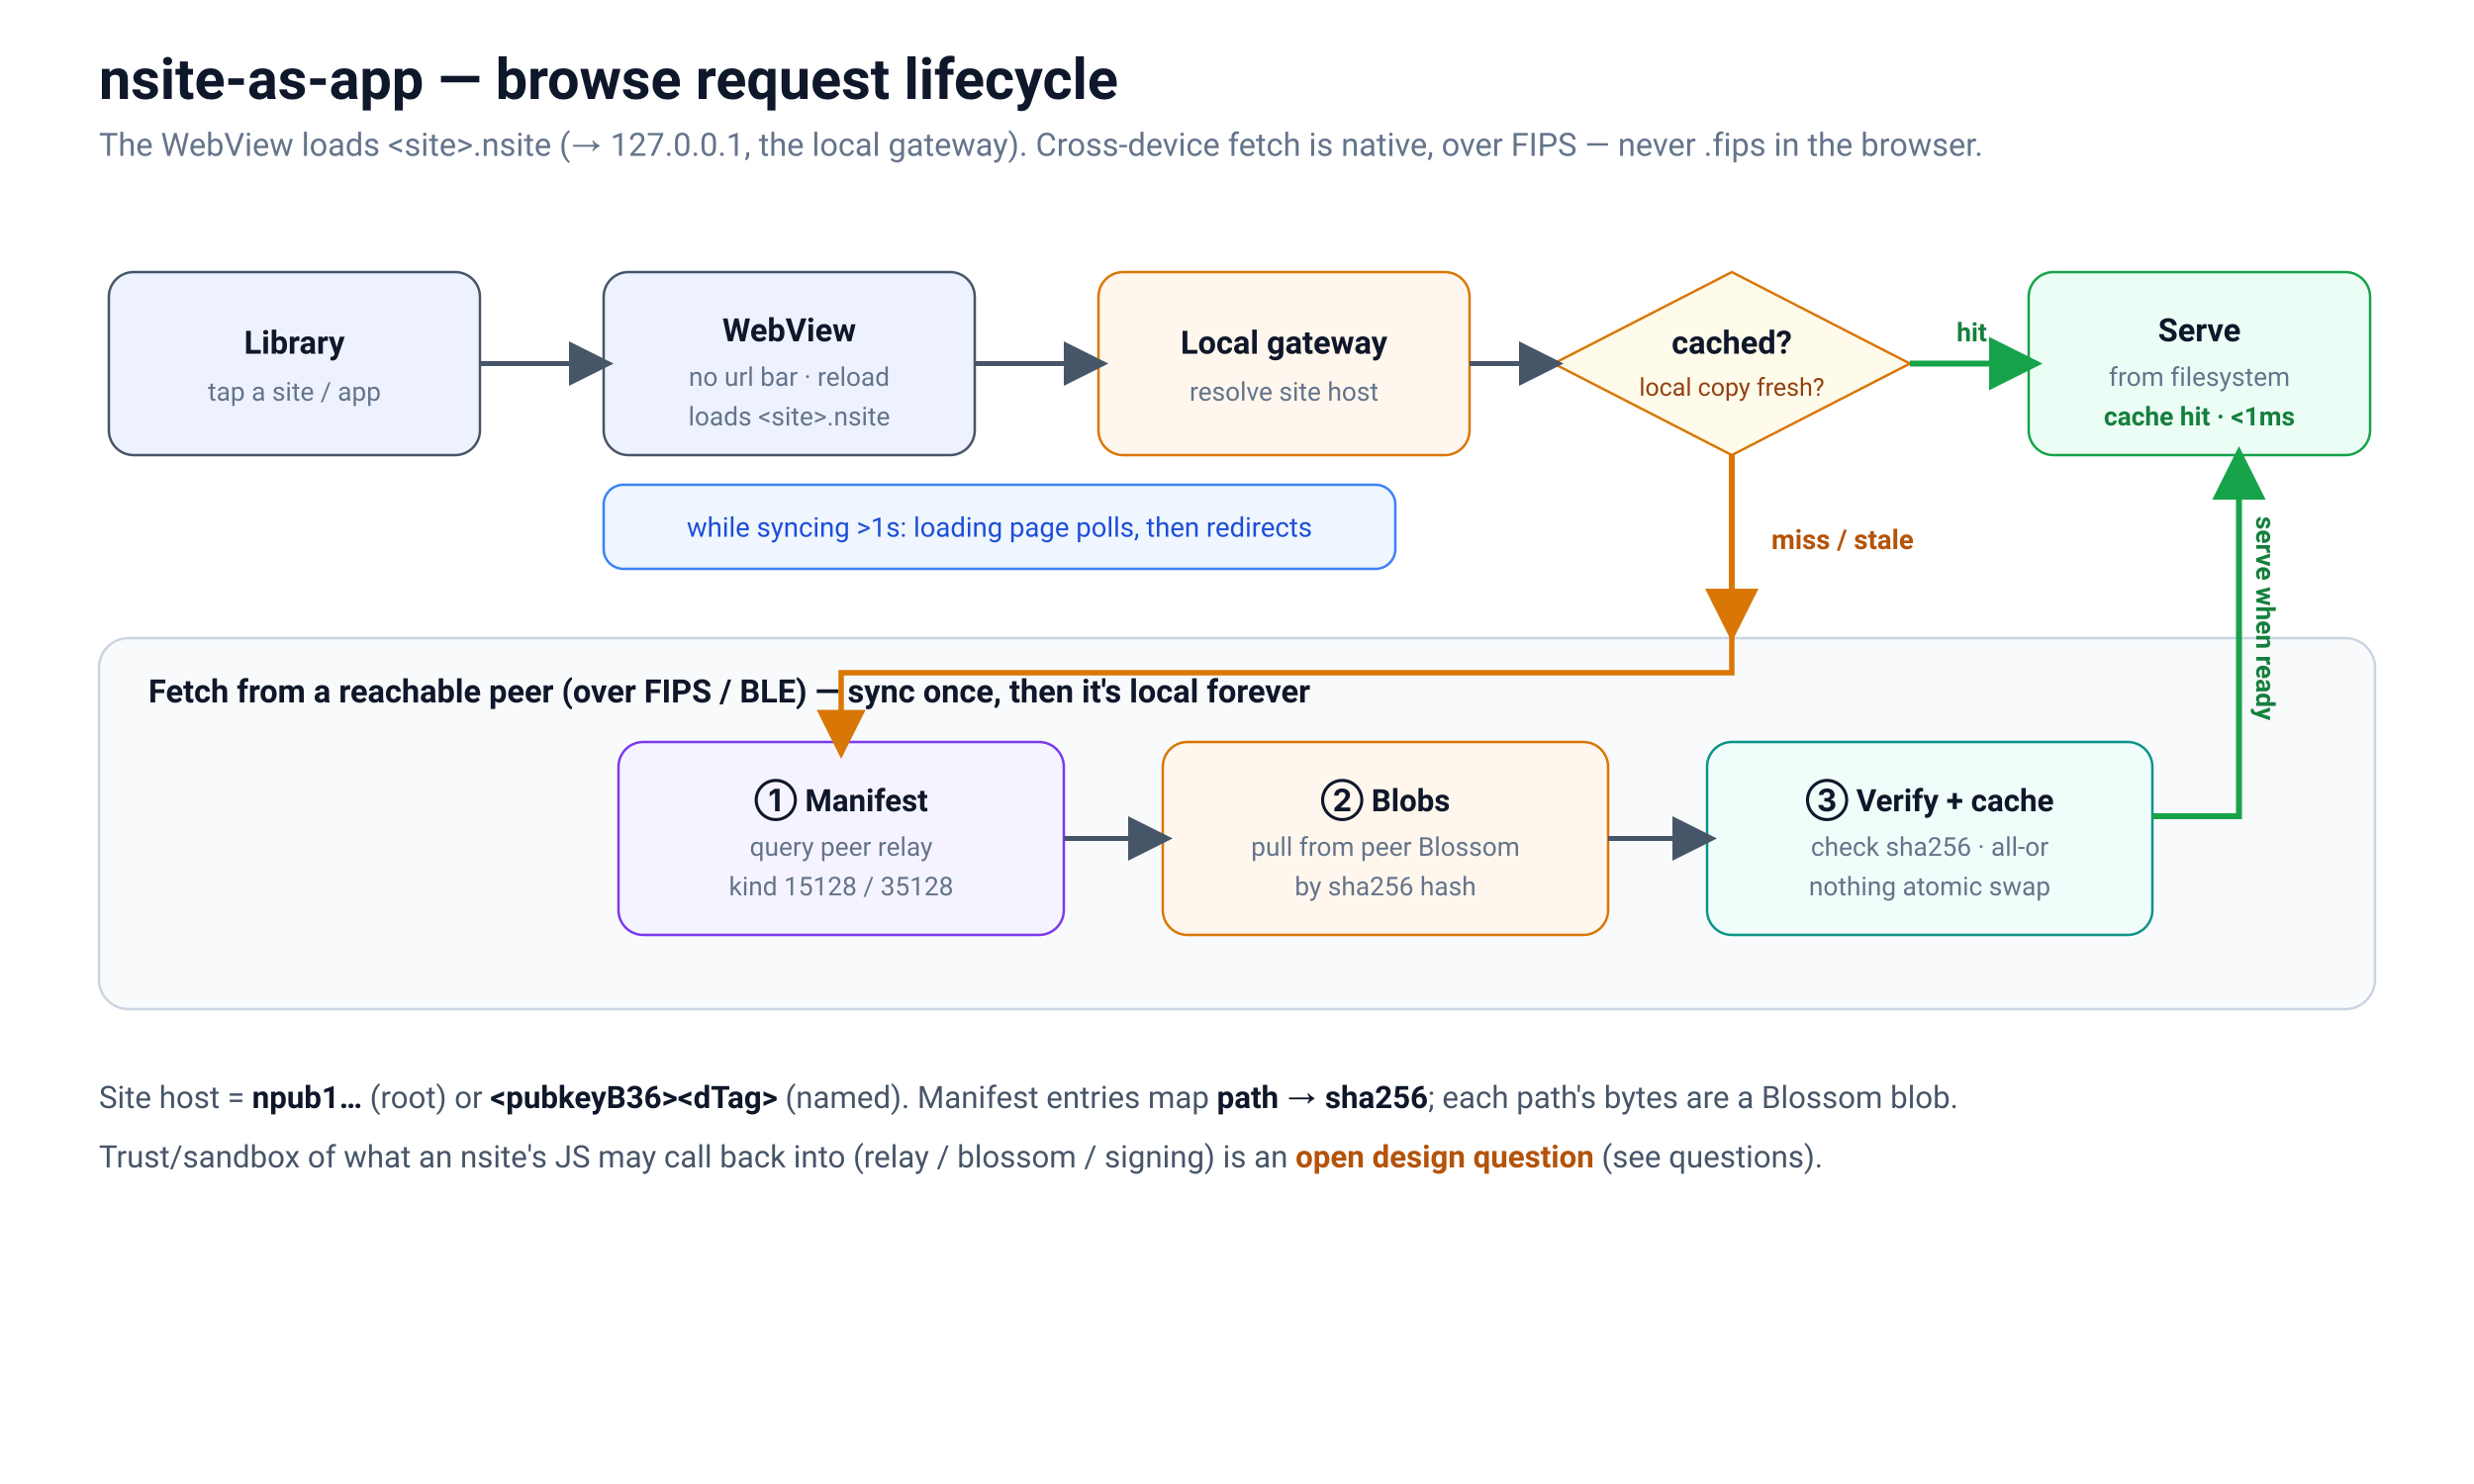
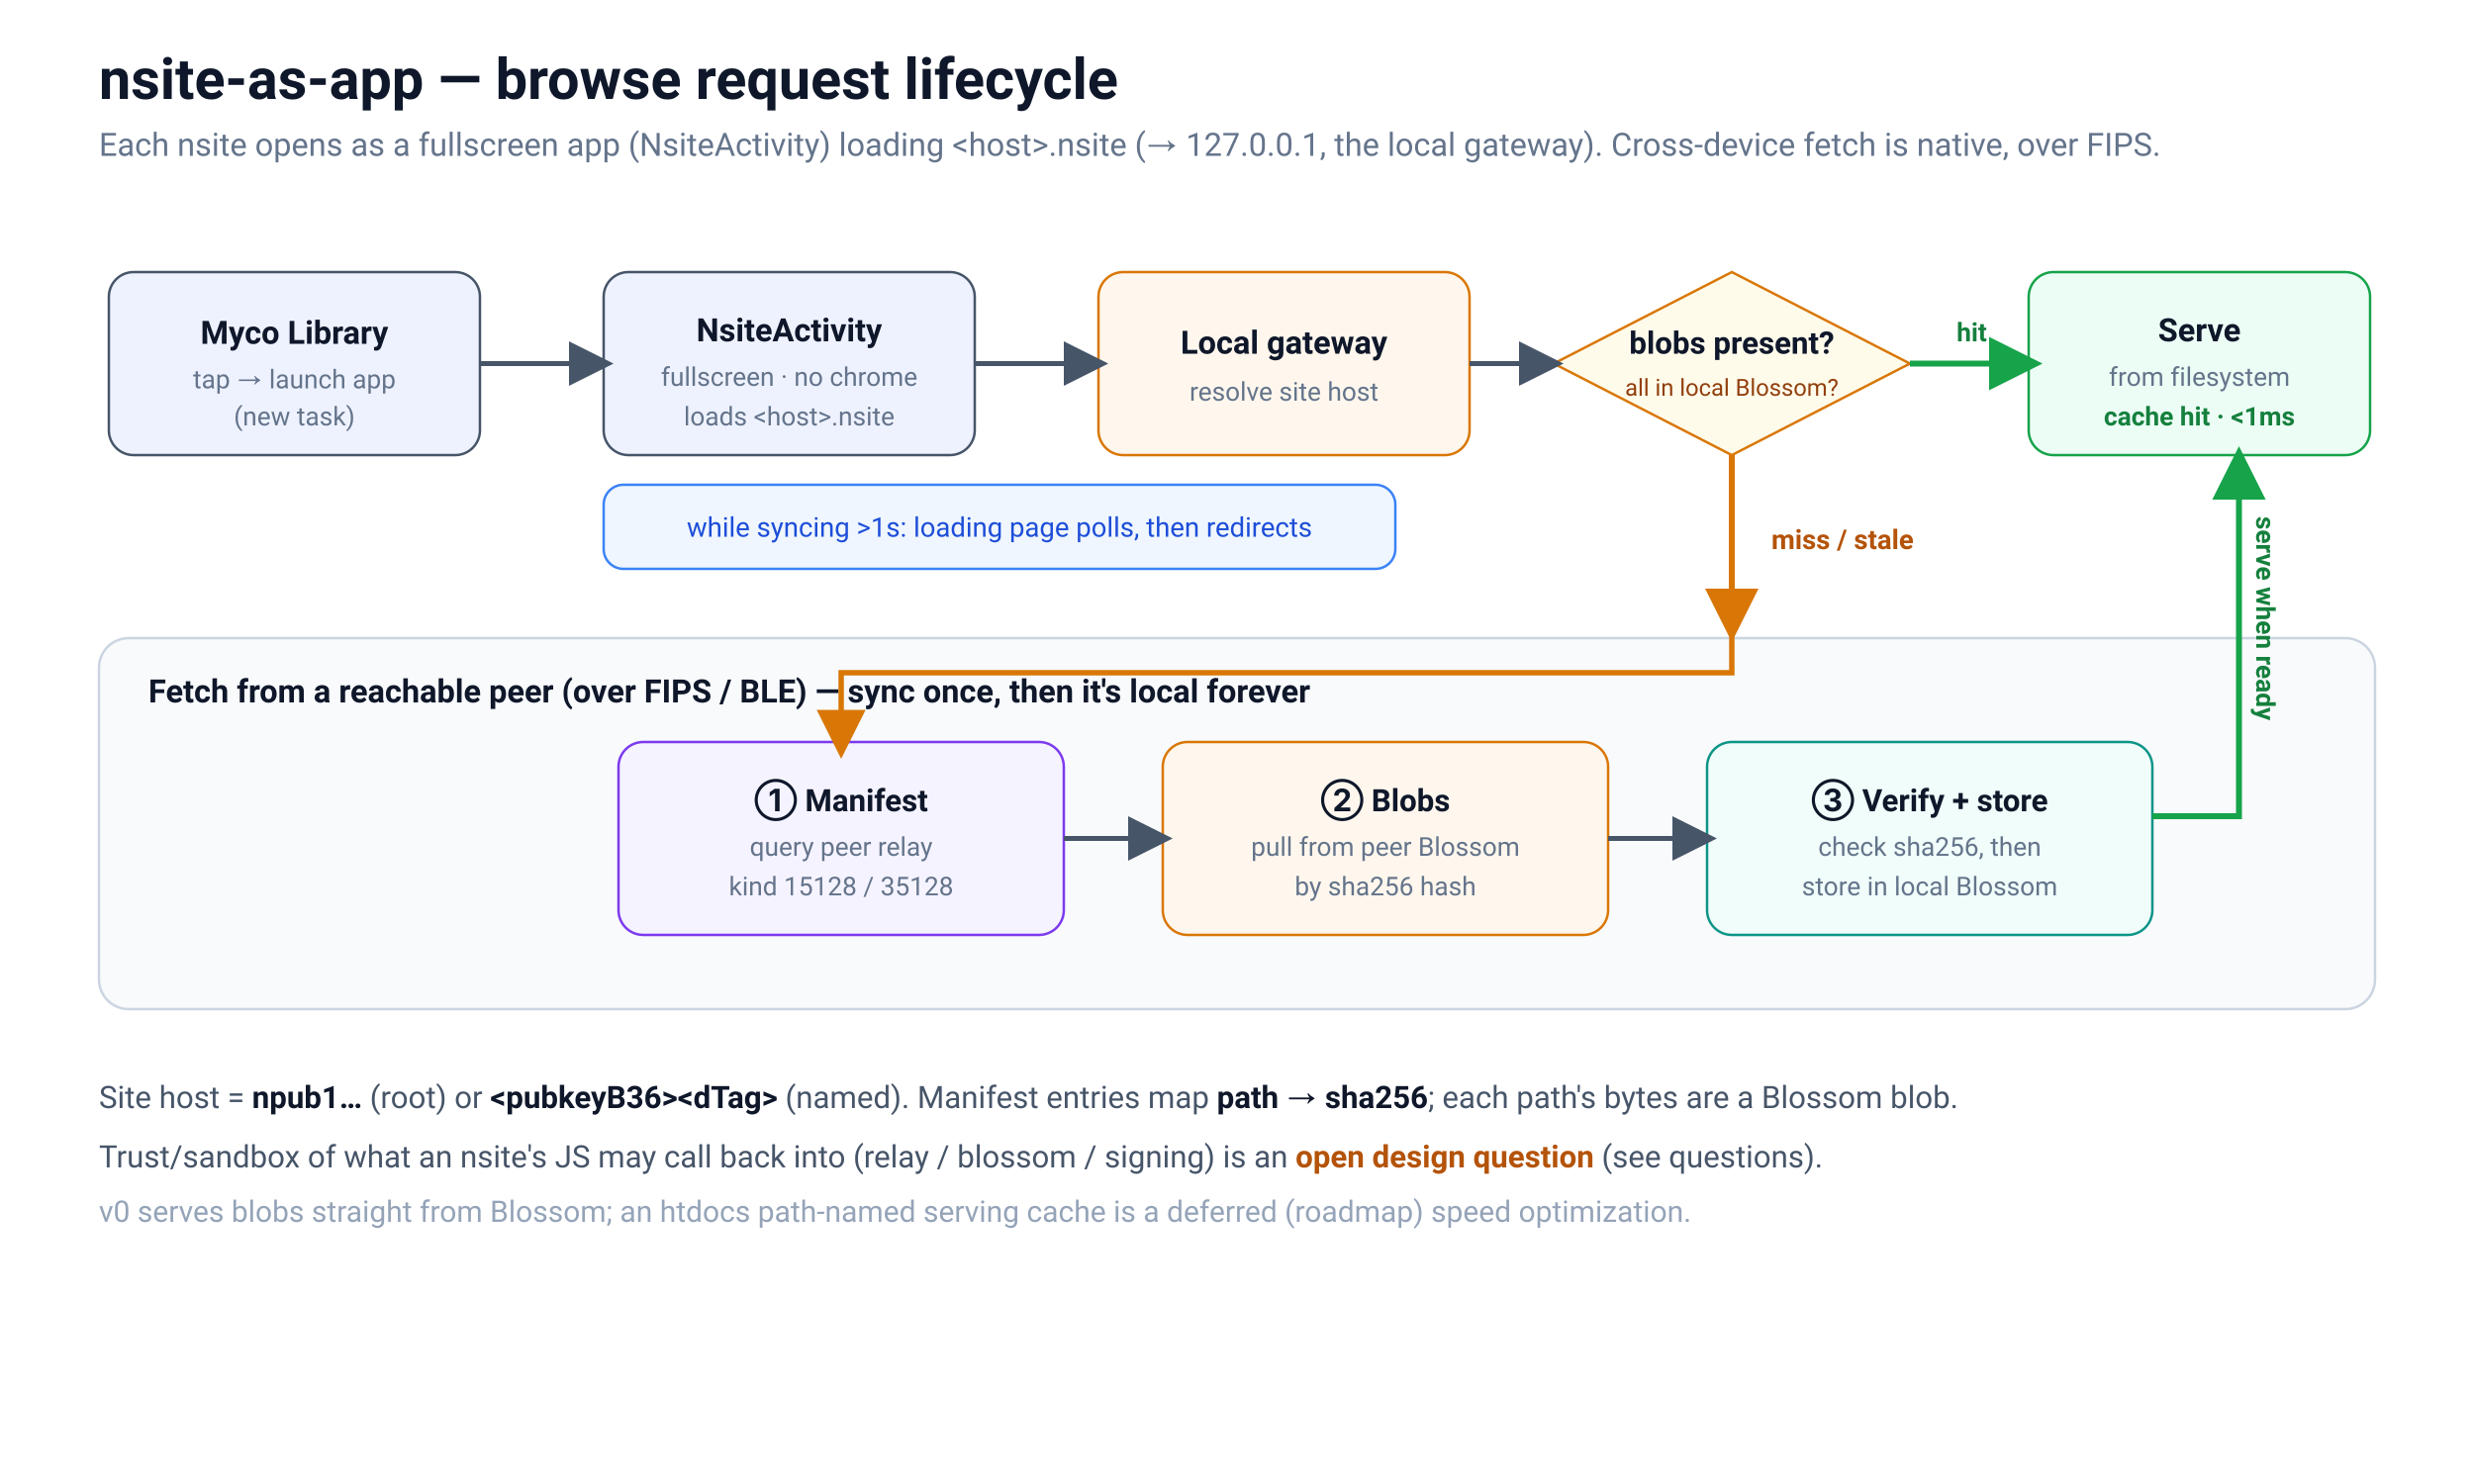
<svg xmlns="http://www.w3.org/2000/svg" width="1000" height="600" viewBox="0 0 1000 600" font-family="-apple-system,Segoe UI,Roboto,Helvetica,Arial,sans-serif">
  <defs>
    <marker id="bSlate" markerWidth="11" markerHeight="11" refX="6" refY="5.5" orient="auto">
      <path d="M1,1 L10,5.5 L1,10 Z" fill="#475569" />
    </marker>
    <marker id="bGreen" markerWidth="11" markerHeight="11" refX="6" refY="5.5" orient="auto">
      <path d="M1,1 L10,5.5 L1,10 Z" fill="#16a34a" />
    </marker>
    <marker id="bAmber" markerWidth="11" markerHeight="11" refX="6" refY="5.5" orient="auto">
      <path d="M1,1 L10,5.5 L1,10 Z" fill="#d97706" />
    </marker>
  </defs>
  <rect width="1000" height="600" fill="#ffffff" />
  <text x="40" y="40" font-size="23" font-weight="700" fill="#0f172a">nsite-as-app — browse request lifecycle</text>
-   <text x="40" y="63" font-size="13" fill="#64748b">The WebView loads &lt;site&gt;.nsite (→ 127.0.0.1, the local gateway). Cross-device fetch is native, over FIPS — never .fips in the browser.</text>
+   <text x="40" y="63" font-size="13" fill="#64748b">Each nsite opens as a fullscreen app (NsiteActivity) loading &lt;host&gt;.nsite (→ 127.0.0.1, the local gateway). Cross-device fetch is native, over FIPS.</text>
  <rect x="44" y="110" width="150" height="74" rx="10" fill="#eef2ff" stroke="#475569" />
-   <text x="119" y="143" font-size="13" font-weight="700" fill="#0f172a" text-anchor="middle">Library</text>
-   <text x="119" y="162" font-size="10.5" fill="#64748b" text-anchor="middle">tap a site / app</text>
+   <text x="119" y="139" font-size="13" font-weight="700" fill="#0f172a" text-anchor="middle">Myco Library</text>
+   <text x="119" y="157" font-size="10.5" fill="#64748b" text-anchor="middle">tap → launch app</text>
+   <text x="119" y="172" font-size="10.5" fill="#64748b" text-anchor="middle">(new task)</text>
  <rect x="244" y="110" width="150" height="74" rx="10" fill="#eef2ff" stroke="#475569" />
-   <text x="319" y="138" font-size="13" font-weight="700" fill="#0f172a" text-anchor="middle">WebView</text>
-   <text x="319" y="156" font-size="10.5" fill="#64748b" text-anchor="middle">no url bar · reload</text>
-   <text x="319" y="172" font-size="10.5" fill="#64748b" text-anchor="middle">loads &lt;site&gt;.nsite</text>
+   <text x="319" y="138" font-size="13" font-weight="700" fill="#0f172a" text-anchor="middle">NsiteActivity</text>
+   <text x="319" y="156" font-size="10.5" fill="#64748b" text-anchor="middle">fullscreen · no chrome</text>
+   <text x="319" y="172" font-size="10.5" fill="#64748b" text-anchor="middle">loads &lt;host&gt;.nsite</text>
  <rect x="444" y="110" width="150" height="74" rx="10" fill="#fff7ed" stroke="#d97706" />
  <text x="519" y="143" font-size="13" font-weight="700" fill="#0f172a" text-anchor="middle">Local gateway</text>
  <text x="519" y="162" font-size="10.5" fill="#64748b" text-anchor="middle">resolve site host</text>
  <polygon points="700,110 772,147 700,184 628,147" fill="#fffbeb" stroke="#d97706" />
-   <text x="700" y="143" font-size="13" font-weight="700" fill="#0f172a" text-anchor="middle">cached?</text>
-   <text x="700" y="160" font-size="10" fill="#92400e" text-anchor="middle">local copy fresh?</text>
+   <text x="700" y="143" font-size="12.5" font-weight="700" fill="#0f172a" text-anchor="middle">blobs present?</text>
+   <text x="700" y="160" font-size="9.5" fill="#92400e" text-anchor="middle">all in local Blossom?</text>
  <rect x="820" y="110" width="138" height="74" rx="10" fill="#ecfdf5" stroke="#16a34a" />
  <text x="889" y="138" font-size="13" font-weight="700" fill="#0f172a" text-anchor="middle">Serve</text>
  <text x="889" y="156" font-size="10.5" fill="#64748b" text-anchor="middle">from filesystem</text>
  <text x="889" y="172" font-size="10.5" font-weight="600" fill="#15803d" text-anchor="middle">cache hit · &lt;1ms</text>
  <line x1="194" y1="147" x2="240" y2="147" stroke="#475569" stroke-width="2" marker-end="url(#bSlate)" />
  <line x1="394" y1="147" x2="440" y2="147" stroke="#475569" stroke-width="2" marker-end="url(#bSlate)" />
  <line x1="594" y1="147" x2="624" y2="147" stroke="#475569" stroke-width="2" marker-end="url(#bSlate)" />
  <line x1="772" y1="147" x2="816" y2="147" stroke="#16a34a" stroke-width="2.4" marker-end="url(#bGreen)" />
  <text x="797" y="138" font-size="10.5" font-weight="700" fill="#15803d" text-anchor="middle">hit</text>
  <path d="M700,184 L700,250" stroke="#d97706" stroke-width="2.4" marker-end="url(#bAmber)" />
  <text x="716" y="222" font-size="11" font-weight="700" fill="#b45309">miss / stale</text>
  <rect x="40" y="258" width="920" height="150" rx="12" fill="#f8fafc" stroke="#cbd5e1" />
  <text x="60" y="284" font-size="13" font-weight="700" fill="#0f172a">Fetch from a reachable peer (over FIPS / BLE) — sync once, then it's local forever</text>
  <rect x="250" y="300" width="180" height="78" rx="10" fill="#f5f3ff" stroke="#7c3aed" />
  <text x="340" y="328" font-size="12.5" font-weight="700" fill="#0f172a" text-anchor="middle">① Manifest</text>
  <text x="340" y="346" font-size="10.5" fill="#64748b" text-anchor="middle">query peer relay</text>
  <text x="340" y="362" font-size="10.5" fill="#64748b" text-anchor="middle">kind 15128 / 35128</text>
  <rect x="470" y="300" width="180" height="78" rx="10" fill="#fff7ed" stroke="#d97706" />
  <text x="560" y="328" font-size="12.5" font-weight="700" fill="#0f172a" text-anchor="middle">② Blobs</text>
  <text x="560" y="346" font-size="10.5" fill="#64748b" text-anchor="middle">pull from peer Blossom</text>
  <text x="560" y="362" font-size="10.5" fill="#64748b" text-anchor="middle">by sha256 hash</text>
  <rect x="690" y="300" width="180" height="78" rx="10" fill="#f0fdfa" stroke="#0d9488" />
-   <text x="780" y="328" font-size="12.5" font-weight="700" fill="#0f172a" text-anchor="middle">③ Verify + cache</text>
-   <text x="780" y="346" font-size="10.5" fill="#64748b" text-anchor="middle">check sha256 · all-or</text>
-   <text x="780" y="362" font-size="10.5" fill="#64748b" text-anchor="middle">nothing atomic swap</text>
+   <text x="780" y="328" font-size="12.5" font-weight="700" fill="#0f172a" text-anchor="middle">③ Verify + store</text>
+   <text x="780" y="346" font-size="10.5" fill="#64748b" text-anchor="middle">check sha256, then</text>
+   <text x="780" y="362" font-size="10.5" fill="#64748b" text-anchor="middle">store in local Blossom</text>
  <line x1="430" y1="339" x2="466" y2="339" stroke="#475569" stroke-width="2" marker-end="url(#bSlate)" />
  <line x1="650" y1="339" x2="686" y2="339" stroke="#475569" stroke-width="2" marker-end="url(#bSlate)" />
  <path d="M700,250 L700,272 L340,272 L340,298" fill="none" stroke="#d97706" stroke-width="2.2" marker-end="url(#bAmber)" />
  <path d="M870,330 L905,330 L905,190" fill="none" stroke="#16a34a" stroke-width="2.4" marker-end="url(#bGreen)" />
  <text x="912" y="250" font-size="10.5" font-weight="700" fill="#15803d" transform="rotate(90,912,250)" text-anchor="middle">serve when ready</text>
  <rect x="244" y="196" width="320" height="34" rx="8" fill="#eff6ff" stroke="#3b82f6" />
  <text x="404" y="217" font-size="11" fill="#1d4ed8" text-anchor="middle">while syncing &gt;1s: loading page polls, then redirects</text>
  <text x="40" y="448" font-size="12.5" fill="#475569">Site host = <tspan font-weight="700" fill="#0f172a">npub1…</tspan> (root) or <tspan font-weight="700" fill="#0f172a">&lt;pubkeyB36&gt;&lt;dTag&gt;</tspan> (named).  Manifest entries map <tspan font-weight="700" fill="#0f172a">path → sha256</tspan>; each path's bytes are a Blossom blob.</text>
  <text x="40" y="472" font-size="12.5" fill="#475569">Trust/sandbox of what an nsite's JS may call back into (relay / blossom / signing) is an <tspan font-weight="700" fill="#b45309">open design question</tspan> (see questions).</text>
+   <text x="40" y="494" font-size="12" fill="#94a3b8">v0 serves blobs straight from Blossom; an htdocs path-named serving cache is a deferred (roadmap) speed optimization.</text>
</svg>
